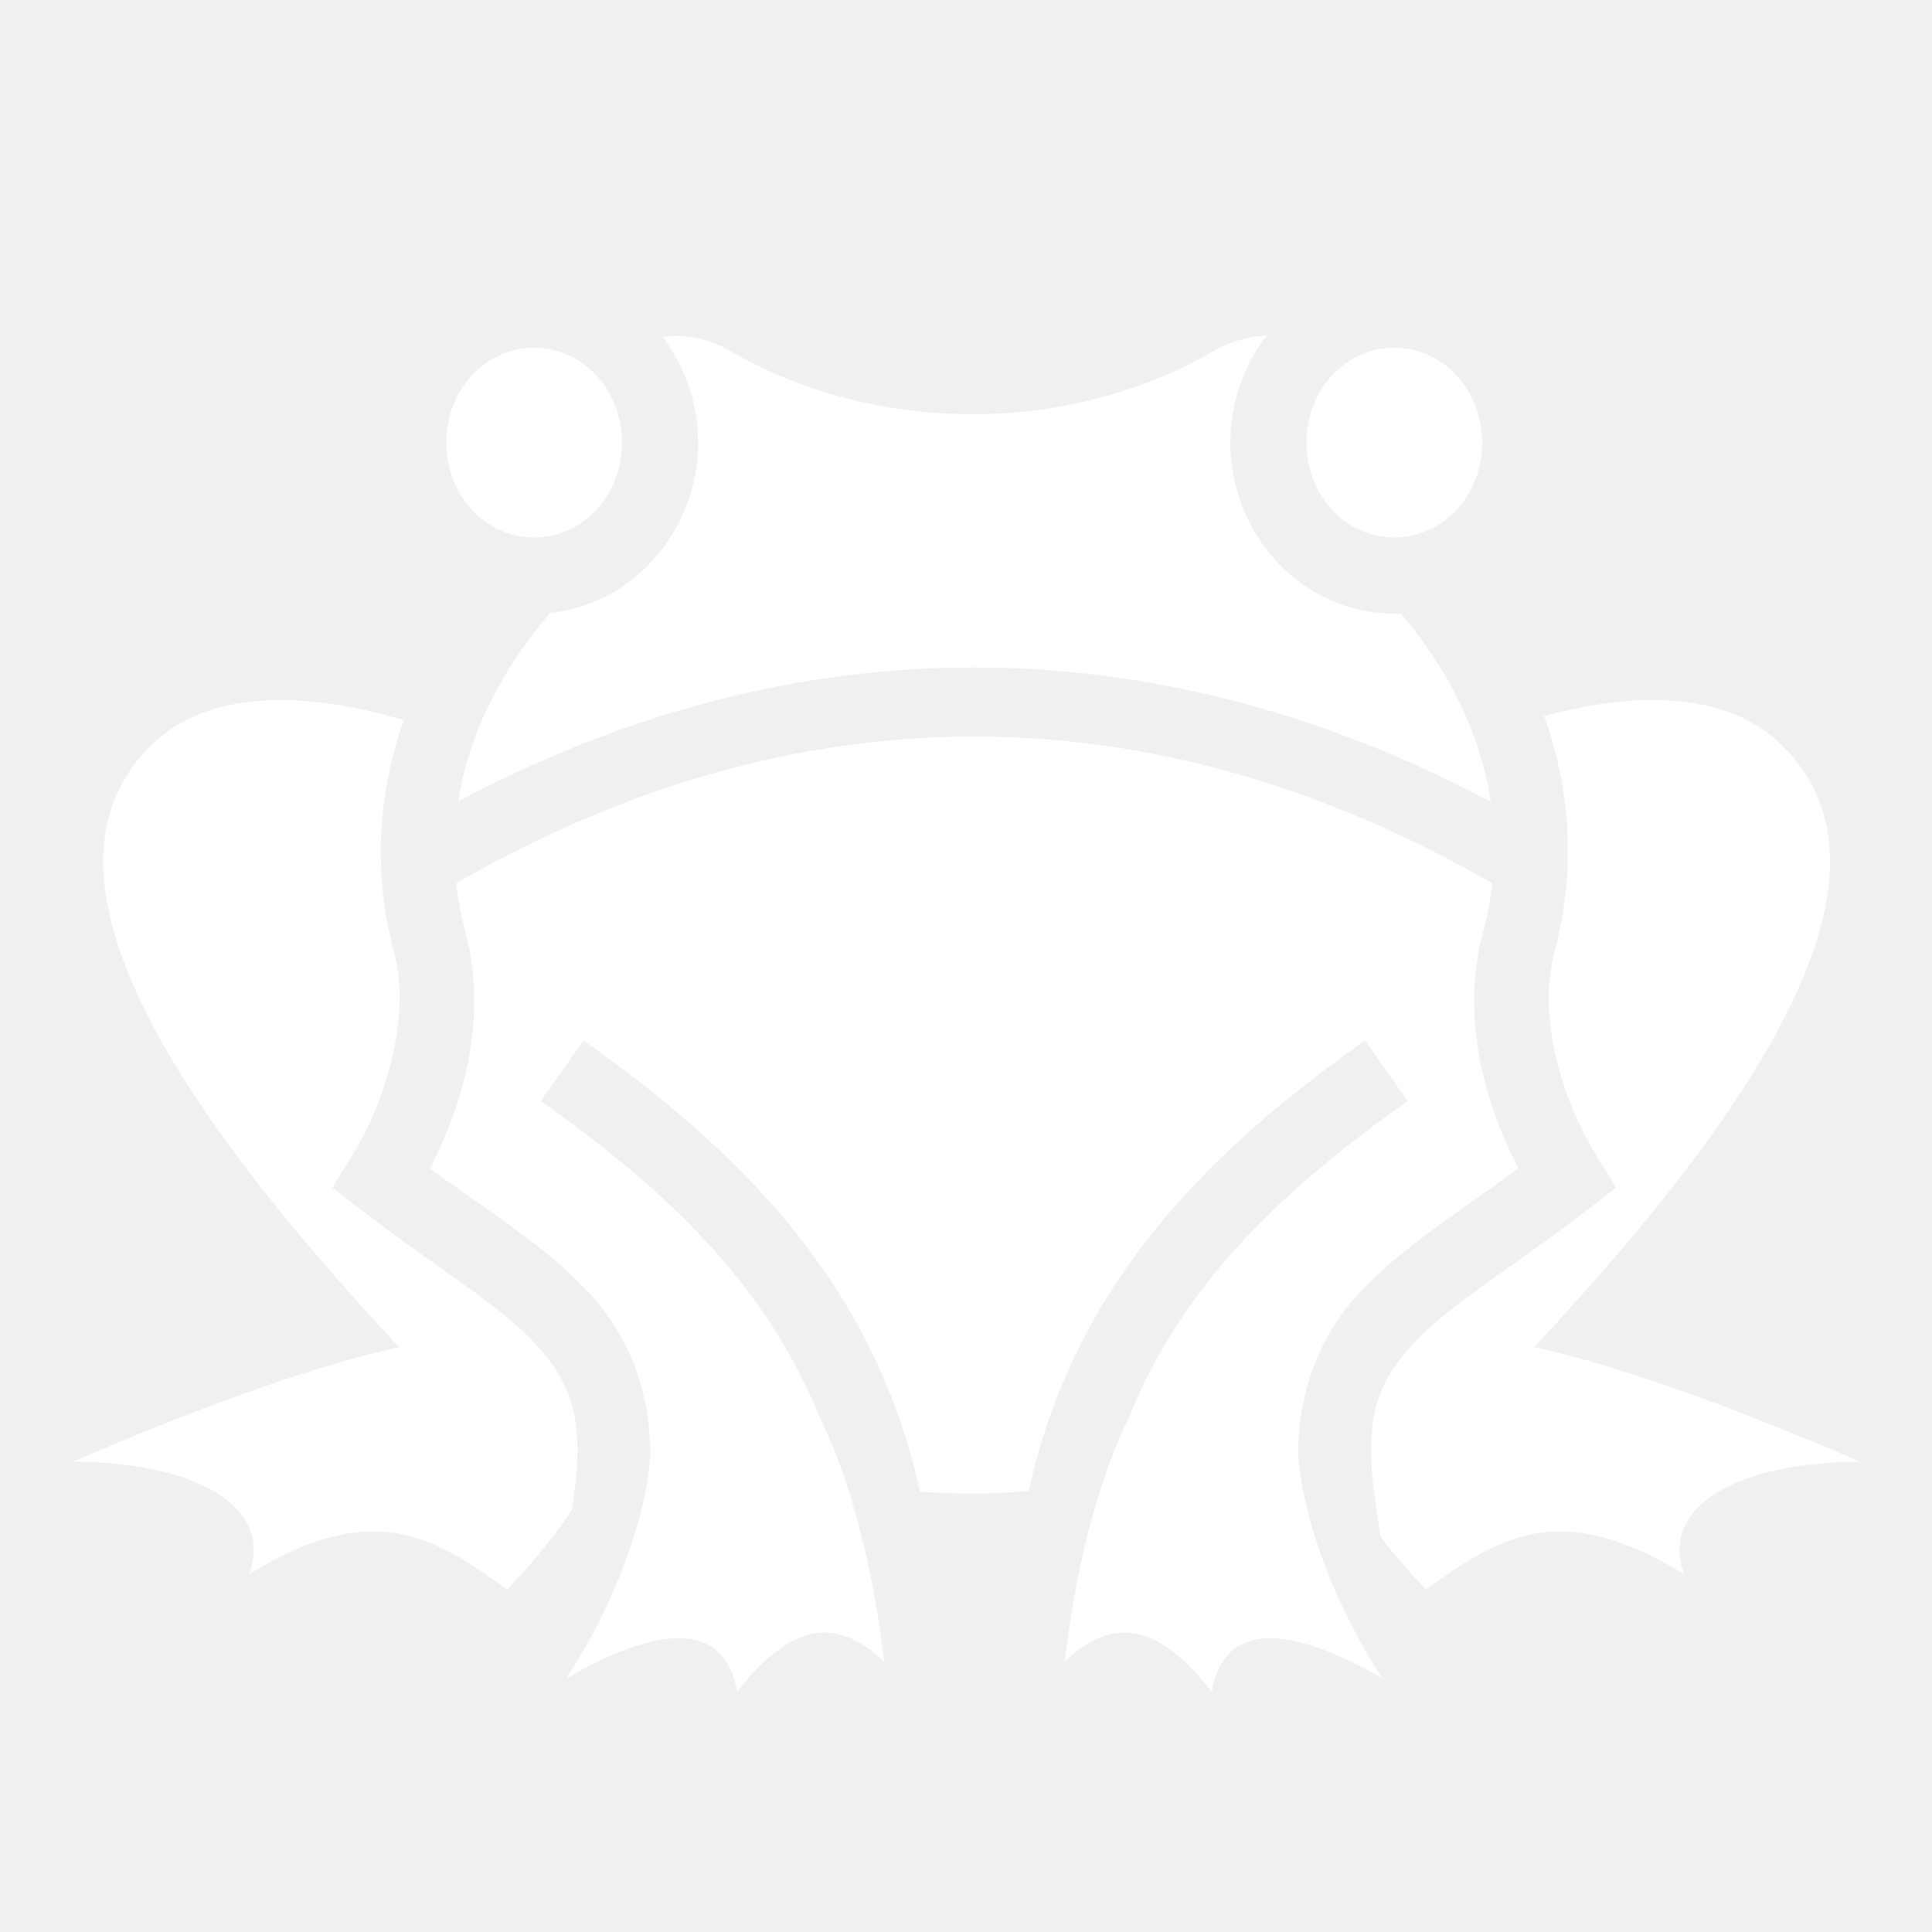
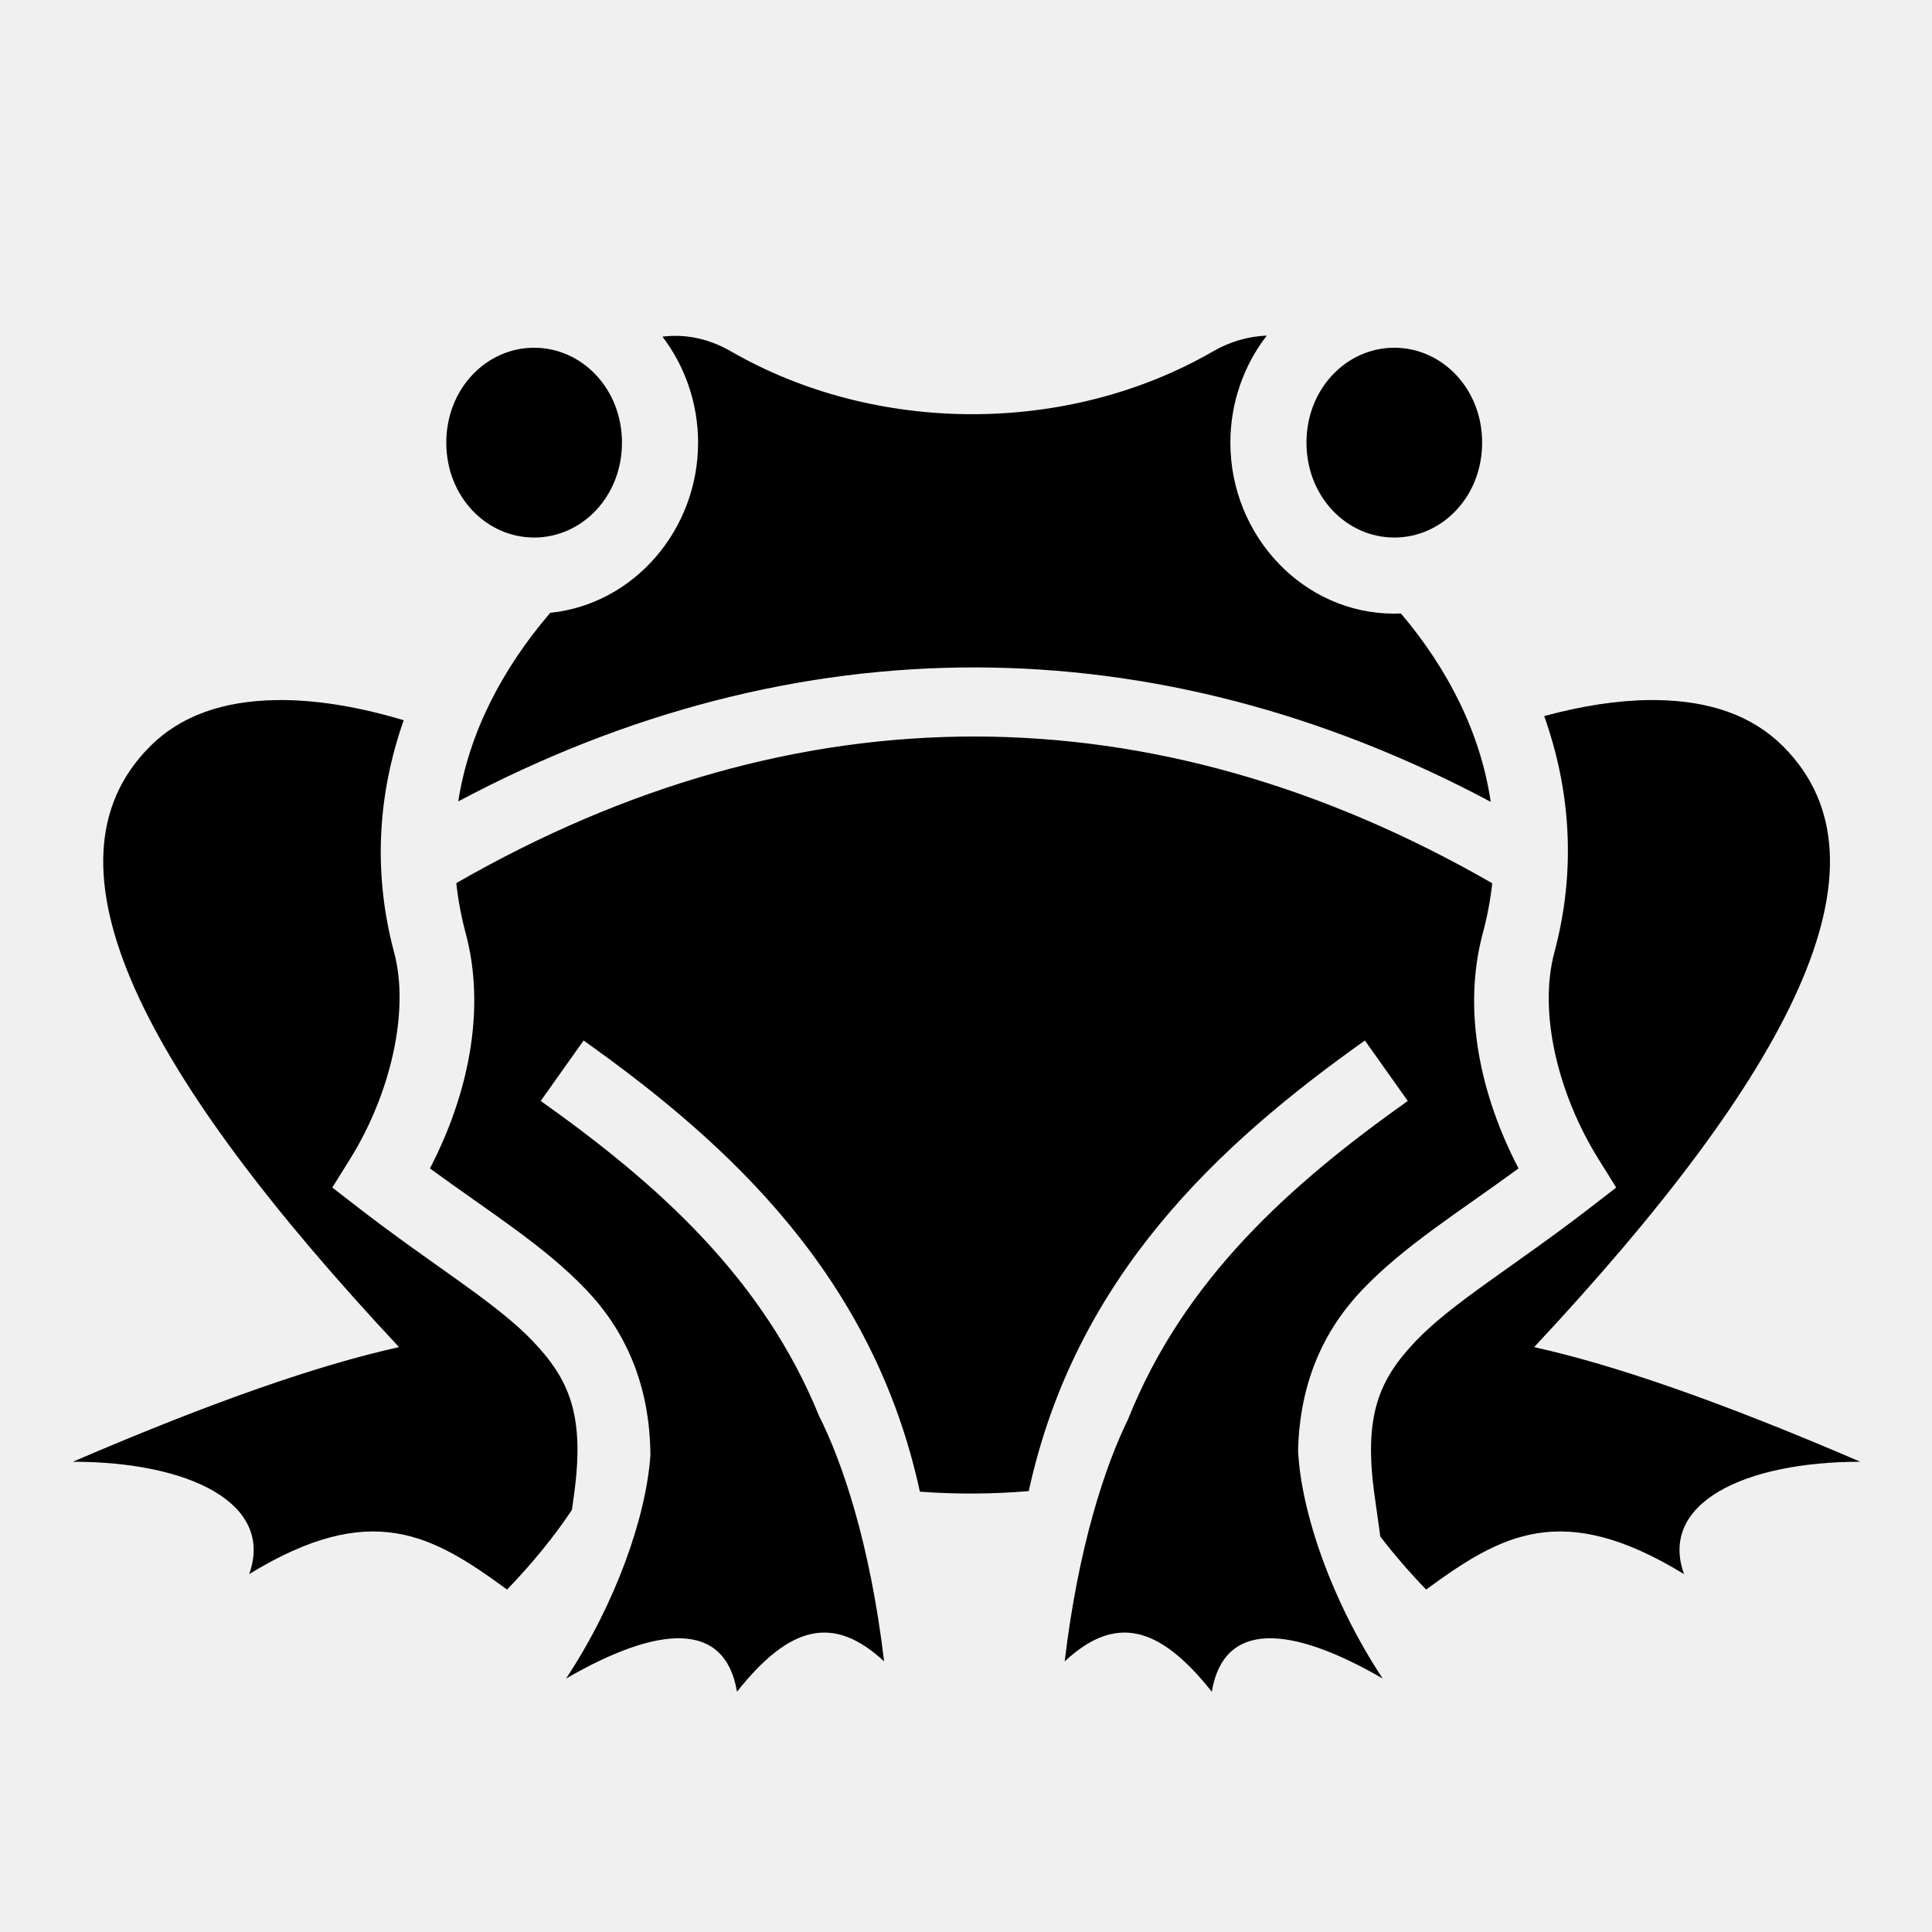
<svg xmlns="http://www.w3.org/2000/svg" viewBox="0 0 512 512">
-   <path fill="#fff" d="M335.7 88.94c-4.742.194-9.563 1.486-14.204 4.165-38.934 22.48-89.77 21.953-127.79.002-6.09-3.516-12.285-4.61-18.145-3.892 5.914 7.778 9.438 17.572 9.438 28.09 0 23.15-17.037 42.83-39.176 45.095-12.775 14.92-21.553 31.807-24.386 49.983 44.73-23.79 90.947-35.572 137.064-35.508 46.15.064 92.197 11.987 136.56 35.62-2.69-18.15-11.216-35.043-23.794-49.92-.585.026-1.17.048-1.76.048-24.18 0-43.447-20.7-43.447-45.318 0-10.64 3.6-20.543 9.64-28.364zm-194.15 3.216c-12.67 0-23.277 10.85-23.277 25.15 0 14.297 10.608 25.147 23.278 25.147 12.67 0 23.276-10.85 23.276-25.148s-10.606-25.15-23.275-25.15zm227.956 0c-12.67 0-23.277 10.85-23.277 25.15 0 14.297 10.607 25.147 23.276 25.147 12.67 0 23.277-10.85 23.277-25.148s-10.608-25.15-23.277-25.15zm67.572 93.367c-8.525.088-17.893 1.546-27.853 4.243 6.926 19.457 8.57 40.725 2.695 62.656-4.26 15.896.933 37.475 11.7 54.758l4.69 7.53-7.02 5.43c-19.765 15.28-36.44 25.107-46.104 35.264-9.664 10.158-13.887 19.59-10.915 40.875l1.525 10.91c3.596 4.7 7.678 9.43 12.142 14.06 19.876-14.55 36.01-23.887 68.344-4.094-6.738-18.804 15.938-29.762 46.72-29.78-36.91-15.88-64.98-25.62-86.438-30.376 67.492-72.188 97.182-127.96 66-159.188-8.172-8.183-19.356-12.034-33.28-12.28-.73-.014-1.463-.016-2.204-.01zm-361.617.002c-.806-.01-1.606-.008-2.397.006-13.925.248-25.14 4.1-33.313 12.282-31.182 31.227-1.492 87 66 159.188-21.456 4.756-49.528 14.497-86.438 30.375 30.782.02 53.458 10.977 46.72 29.78 32.332-19.792 48.468-10.454 68.343 4.095 6.713-6.962 12.572-14.146 17.188-21.12l.537-3.85c2.972-21.283-1.25-30.716-10.914-40.874-9.664-10.157-26.34-19.984-46.106-35.265l-7.02-5.427 4.692-7.53c10.73-17.228 15.858-39.233 11.7-54.76-5.782-21.572-4.185-42.44 2.536-61.56-11.336-3.388-21.954-5.216-31.527-5.338zm183.038 9.66c-46.096-.065-92.3 12.827-137.574 38.846.47 4.387 1.292 8.825 2.494 13.31v.002c5.453 20.354.593 42.93-9.484 62.297 15.89 11.634 30.343 20.526 41.478 32.23 10.36 10.89 16.795 25.132 16.955 43.712-1.096 16.308-9.157 39.273-22.347 59.244 24.59-14.237 42.134-15.333 45.29 3.492 14.097-17.783 25.698-20.386 38.985-8.035-3.745-31.452-11.117-52.887-17.258-65.097-14.896-36.567-42.816-61.484-73.742-83.424l11.36-16.014c38.788 27.517 76.798 62.663 89.124 119.566 9.628.705 19.25.65 28.85-.16 12.362-56.81 50.334-91.918 89.085-119.408l11.36 16.016c-31.19 22.127-59.333 47.28-74.13 84.363-6.045 12.357-13.14 33.493-16.793 64.158 13.29-12.35 24.89-9.748 38.987 8.035 3.153-18.825 20.697-17.73 45.288-3.492-13.51-20.455-21.645-44.058-22.42-60.424.415-18.01 6.81-31.872 16.95-42.533 11.135-11.705 25.586-20.595 41.474-32.23-10.064-19.29-14.99-41.736-9.48-62.302 1.198-4.467 2.028-8.89 2.51-13.266-44.85-25.79-90.852-38.82-136.964-38.886z" />
+   <path fill="#000" d="M335.7 88.94c-4.742.194-9.563 1.486-14.204 4.165-38.934 22.48-89.77 21.953-127.79.002-6.09-3.516-12.285-4.61-18.145-3.892 5.914 7.778 9.438 17.572 9.438 28.09 0 23.15-17.037 42.83-39.176 45.095-12.775 14.92-21.553 31.807-24.386 49.983 44.73-23.79 90.947-35.572 137.064-35.508 46.15.064 92.197 11.987 136.56 35.62-2.69-18.15-11.216-35.043-23.794-49.92-.585.026-1.17.048-1.76.048-24.18 0-43.447-20.7-43.447-45.318 0-10.64 3.6-20.543 9.64-28.364zm-194.15 3.216c-12.67 0-23.277 10.85-23.277 25.15 0 14.297 10.608 25.147 23.278 25.147 12.67 0 23.276-10.85 23.276-25.148s-10.606-25.15-23.275-25.15zm227.956 0c-12.67 0-23.277 10.85-23.277 25.15 0 14.297 10.607 25.147 23.276 25.147 12.67 0 23.277-10.85 23.277-25.148s-10.608-25.15-23.277-25.15zm67.572 93.367c-8.525.088-17.893 1.546-27.853 4.243 6.926 19.457 8.57 40.725 2.695 62.656-4.26 15.896.933 37.475 11.7 54.758l4.69 7.53-7.02 5.43c-19.765 15.28-36.44 25.107-46.104 35.264-9.664 10.158-13.887 19.59-10.915 40.875l1.525 10.91c3.596 4.7 7.678 9.43 12.142 14.06 19.876-14.55 36.01-23.887 68.344-4.094-6.738-18.804 15.938-29.762 46.72-29.78-36.91-15.88-64.98-25.62-86.438-30.376 67.492-72.188 97.182-127.96 66-159.188-8.172-8.183-19.356-12.034-33.28-12.28-.73-.014-1.463-.016-2.204-.01zm-361.617.002c-.806-.01-1.606-.008-2.397.006-13.925.248-25.14 4.1-33.313 12.282-31.182 31.227-1.492 87 66 159.188-21.456 4.756-49.528 14.497-86.438 30.375 30.782.02 53.458 10.977 46.72 29.78 32.332-19.792 48.468-10.454 68.343 4.095 6.713-6.962 12.572-14.146 17.188-21.12l.537-3.85c2.972-21.283-1.25-30.716-10.914-40.874-9.664-10.157-26.34-19.984-46.106-35.265l-7.02-5.427 4.692-7.53c10.73-17.228 15.858-39.233 11.7-54.76-5.782-21.572-4.185-42.44 2.536-61.56-11.336-3.388-21.954-5.216-31.527-5.338zm183.038 9.66c-46.096-.065-92.3 12.827-137.574 38.846.47 4.387 1.292 8.825 2.494 13.31v.002c5.453 20.354.593 42.93-9.484 62.297 15.89 11.634 30.343 20.526 41.478 32.23 10.36 10.89 16.795 25.132 16.955 43.712-1.096 16.308-9.157 39.273-22.347 59.244 24.59-14.237 42.134-15.333 45.29 3.492 14.097-17.783 25.698-20.386 38.985-8.035-3.745-31.452-11.117-52.887-17.258-65.097-14.896-36.567-42.816-61.484-73.742-83.424l11.36-16.014c38.788 27.517 76.798 62.663 89.124 119.566 9.628.705 19.25.65 28.85-.16 12.362-56.81 50.334-91.918 89.085-119.408l11.36 16.016c-31.19 22.127-59.333 47.28-74.13 84.363-6.045 12.357-13.14 33.493-16.793 64.158 13.29-12.35 24.89-9.748 38.987 8.035 3.153-18.825 20.697-17.73 45.288-3.492-13.51-20.455-21.645-44.058-22.42-60.424.415-18.01 6.81-31.872 16.95-42.533 11.135-11.705 25.586-20.595 41.474-32.23-10.064-19.29-14.99-41.736-9.48-62.302 1.198-4.467 2.028-8.89 2.51-13.266-44.85-25.79-90.852-38.82-136.964-38.886z" />
</svg>
